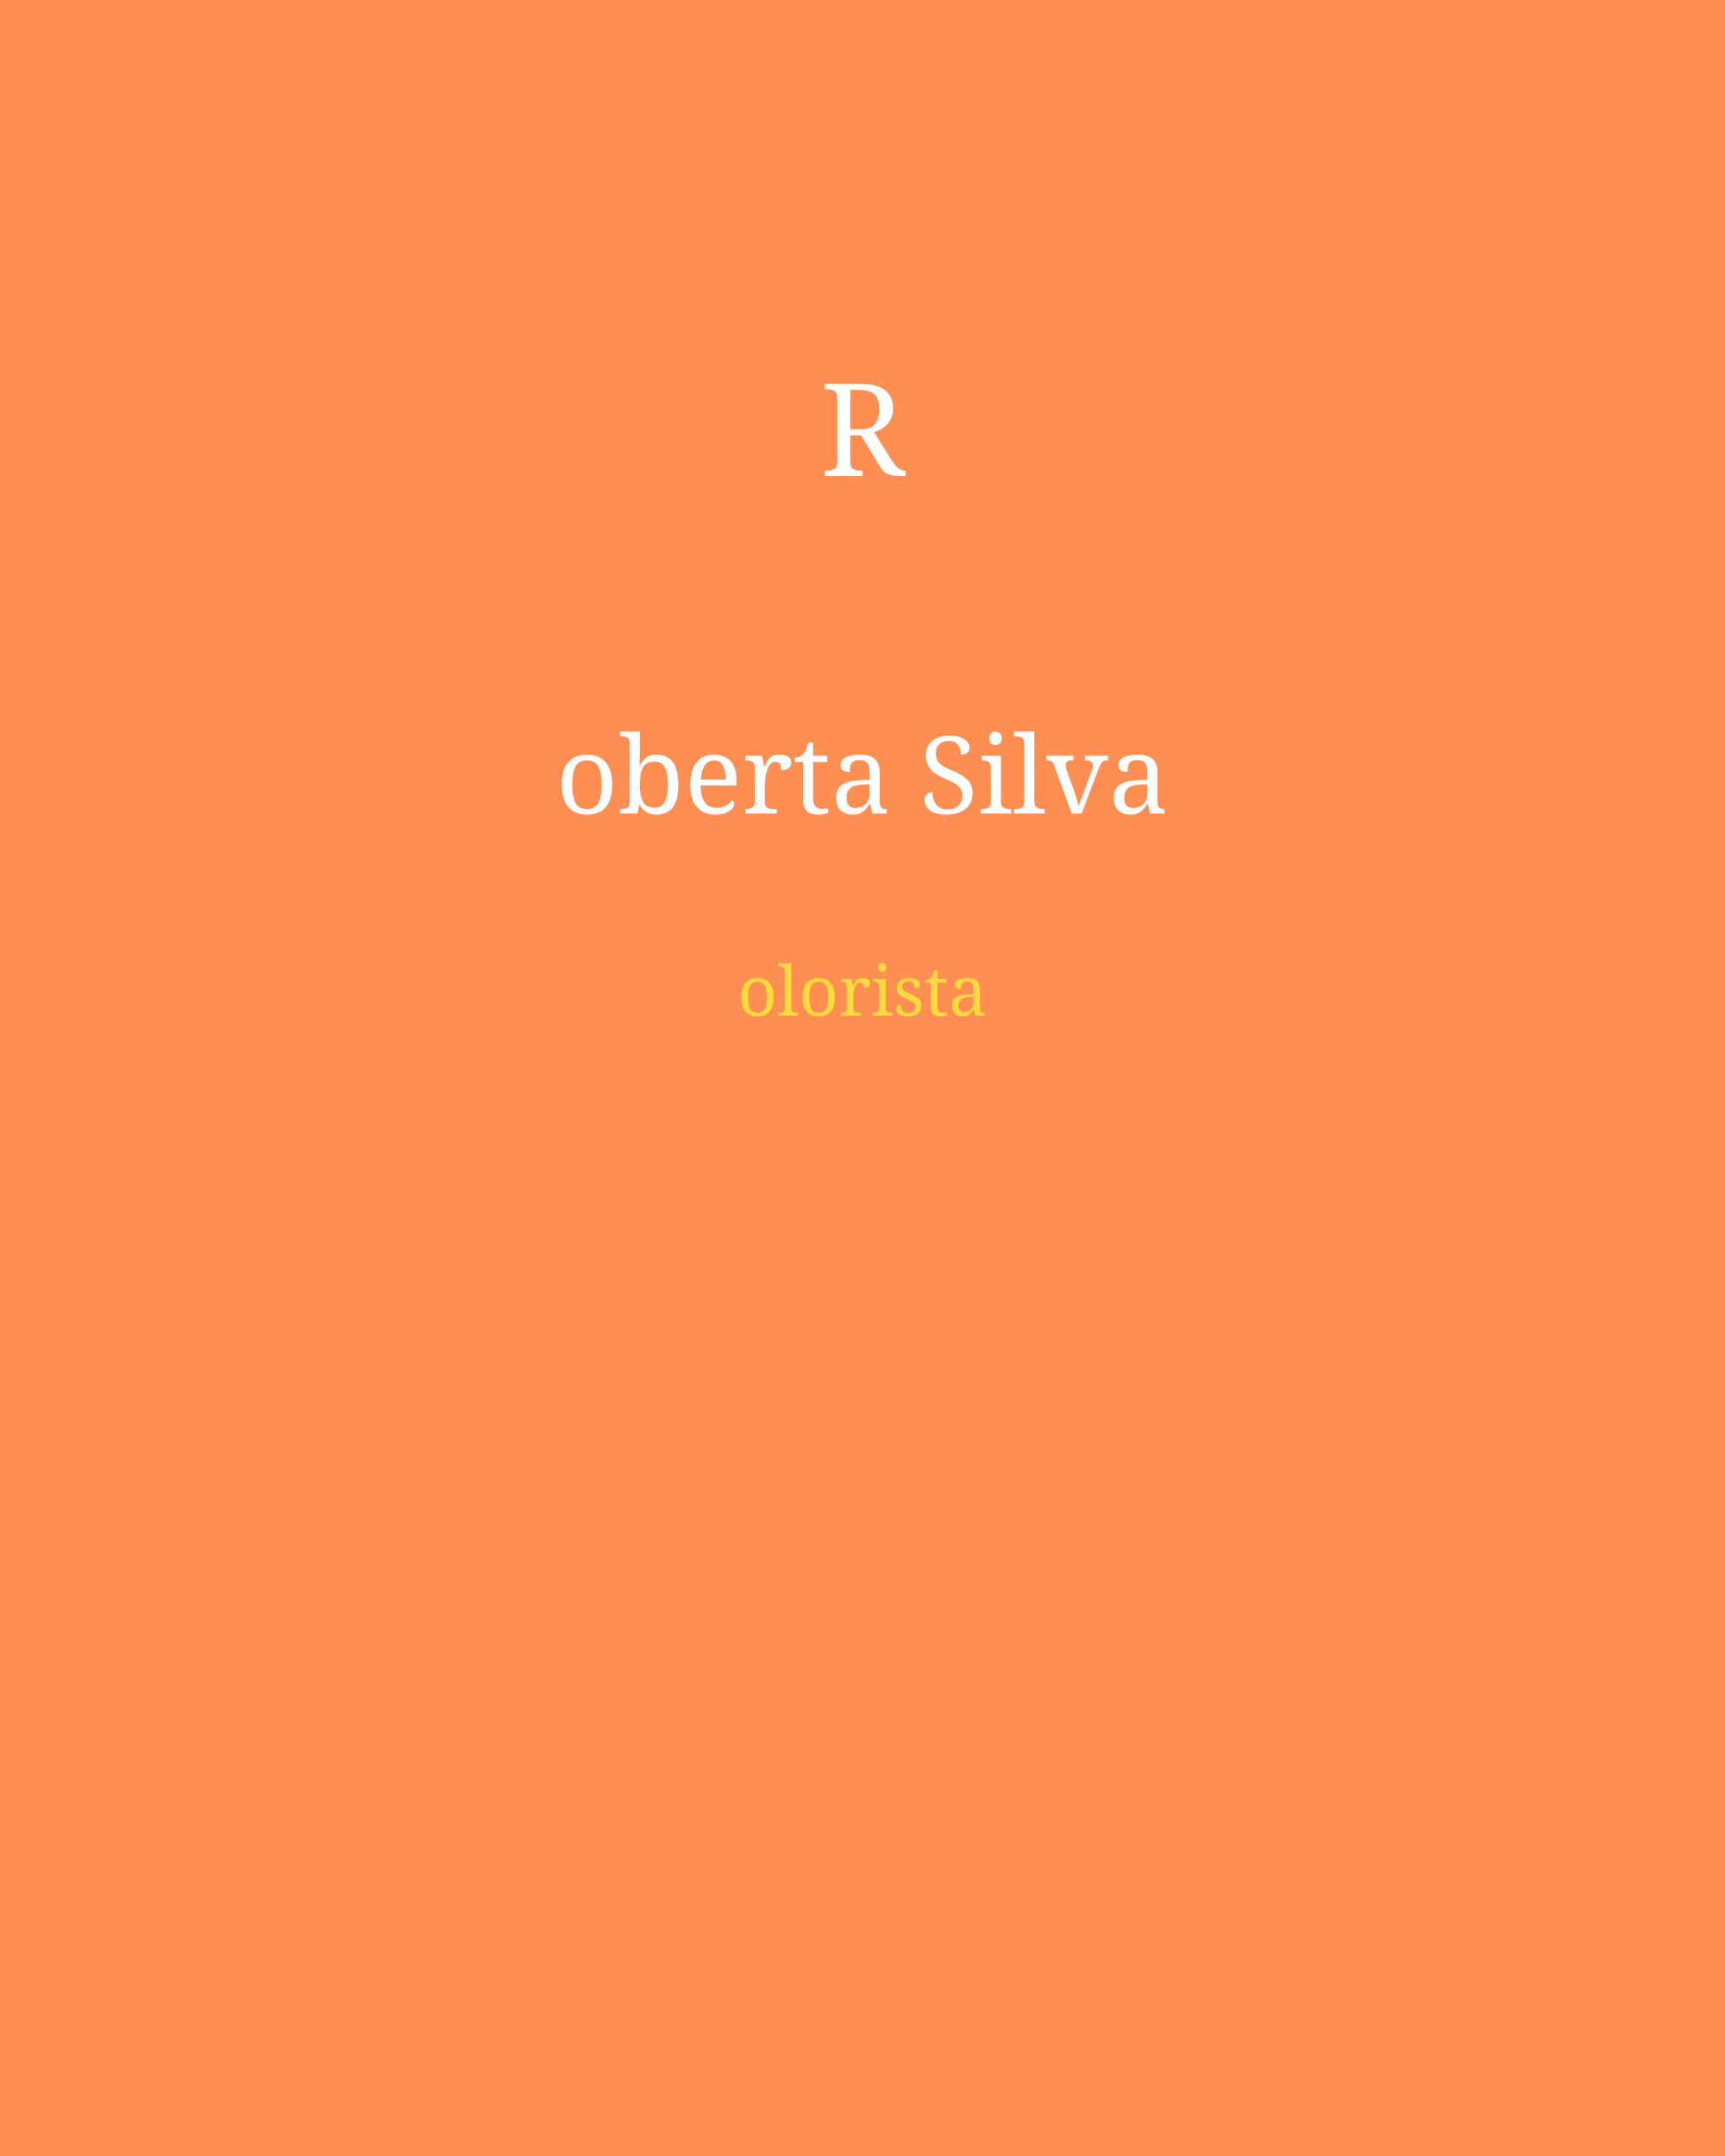
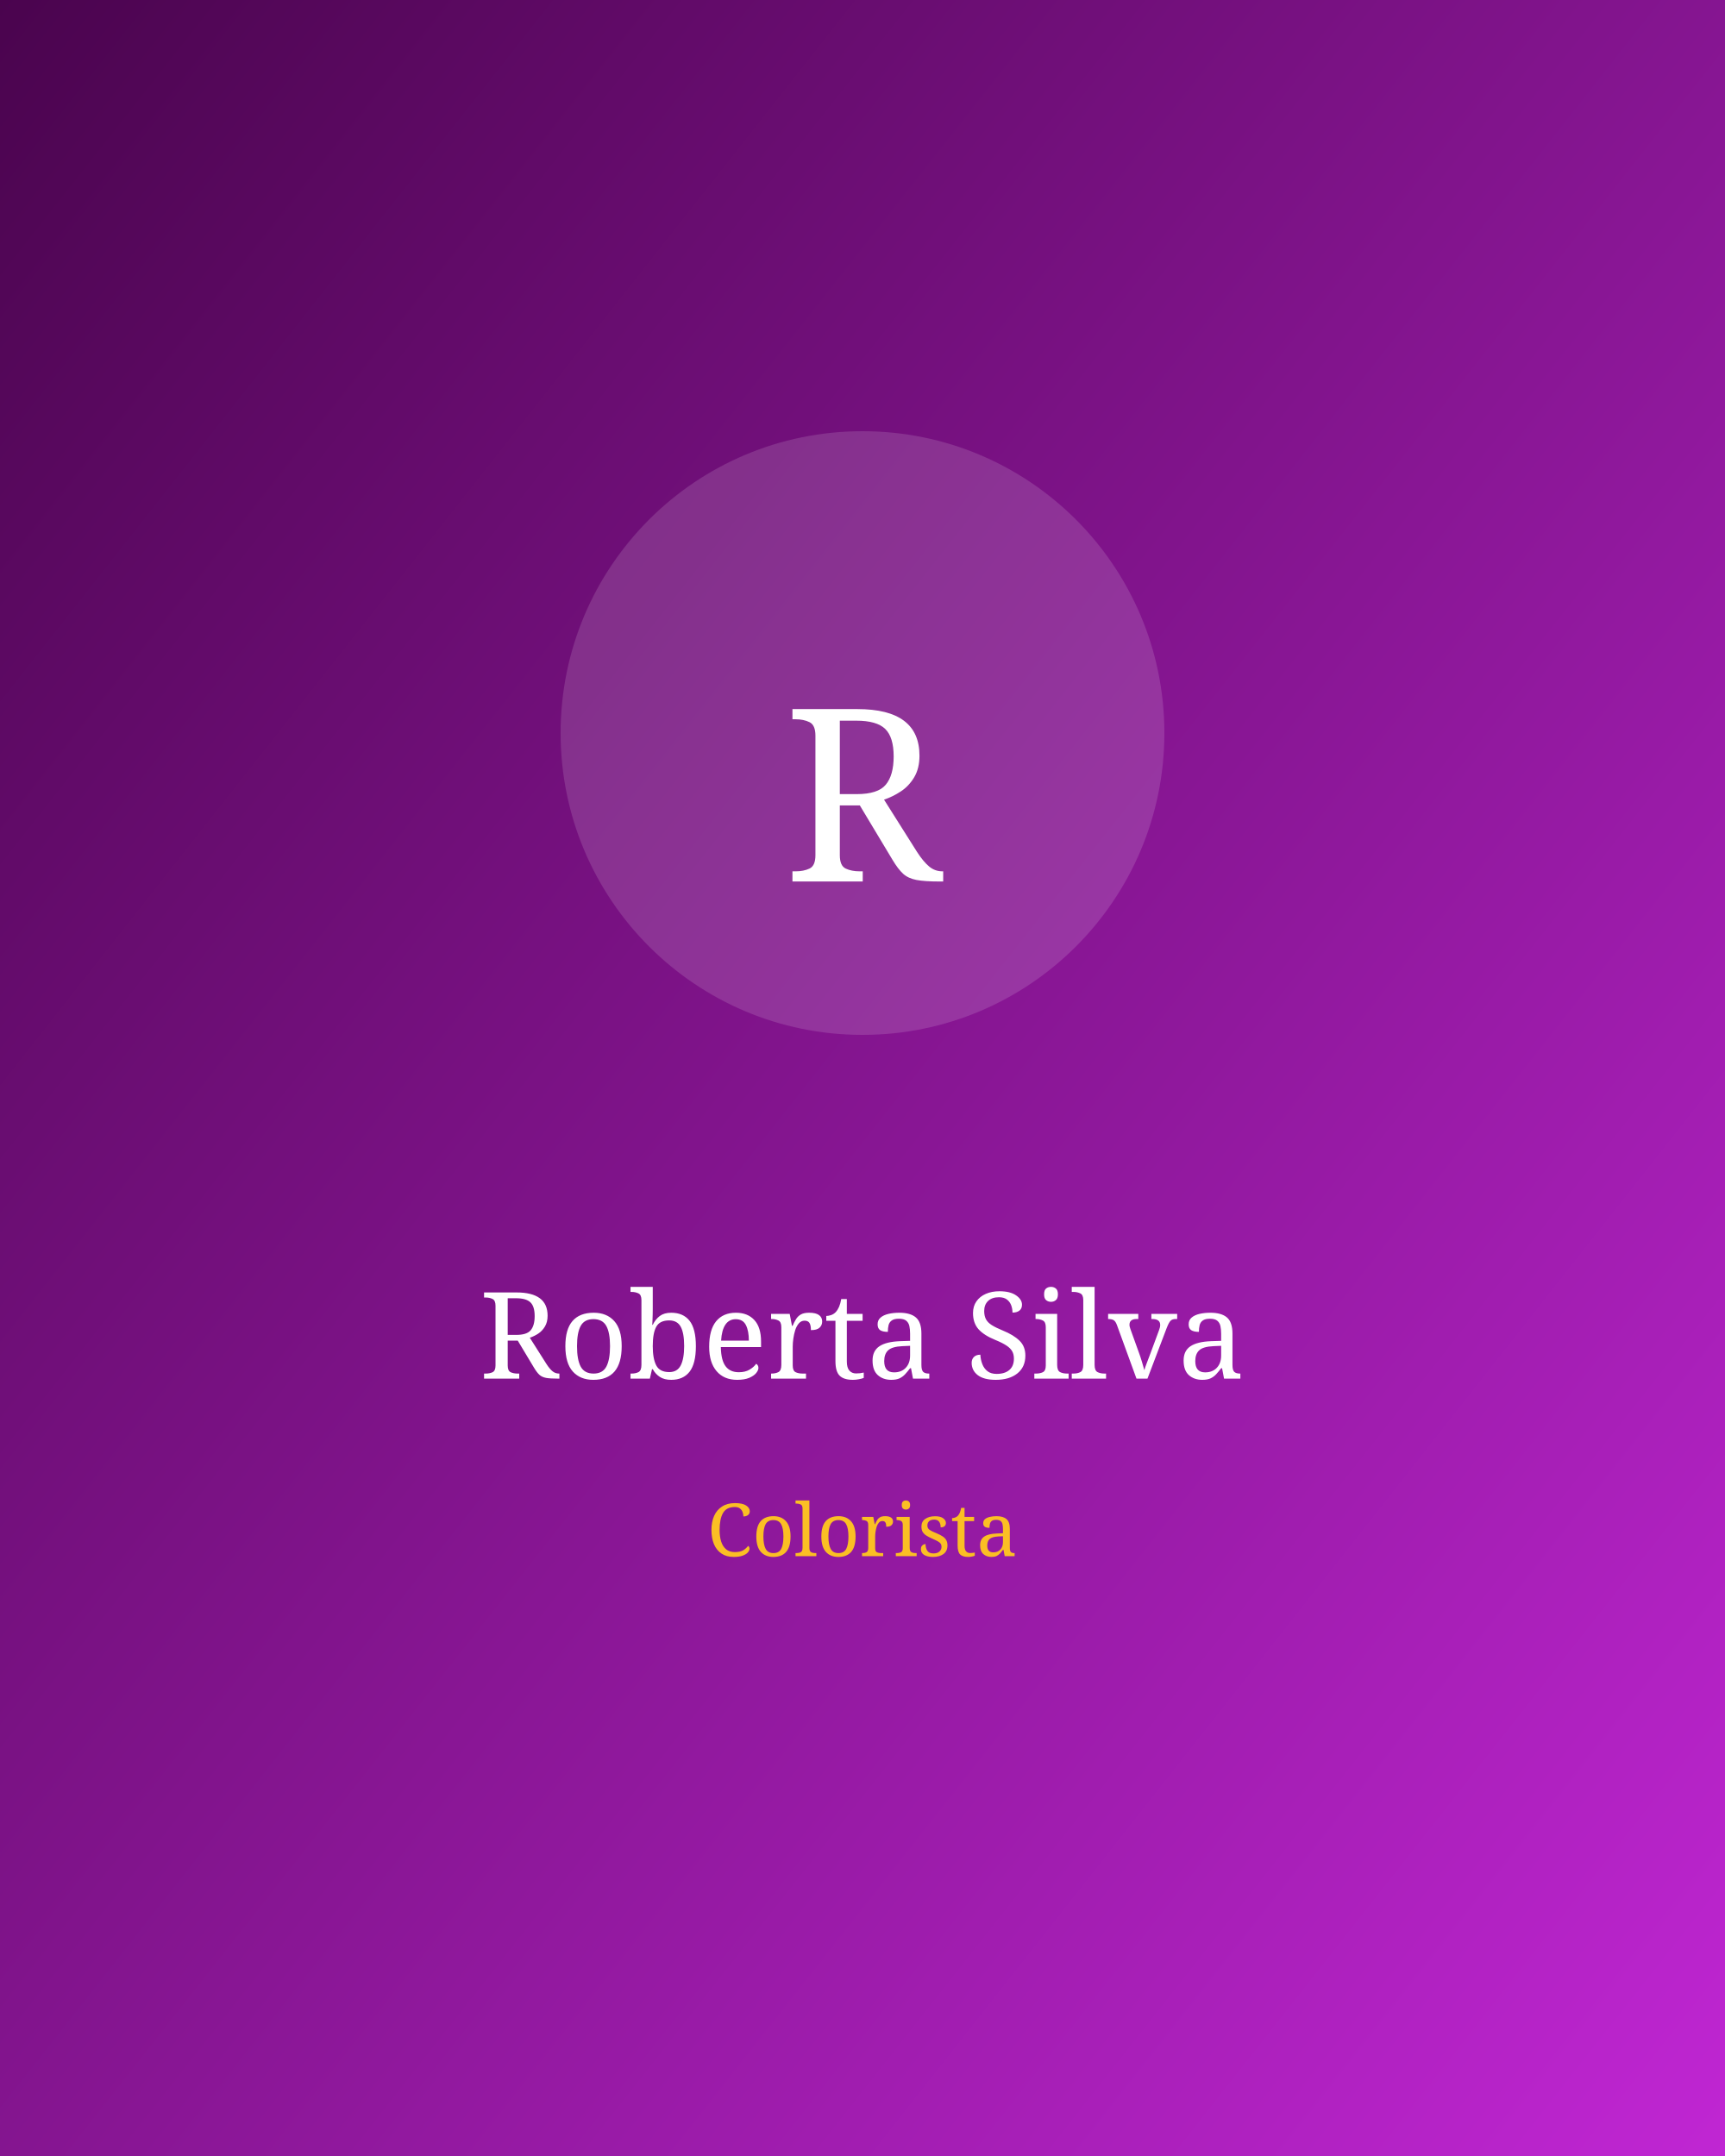
<svg xmlns="http://www.w3.org/2000/svg" width="400" height="500" viewBox="0 0 400 500">
-   <rect width="400" height="500" fill="#FF8E53" />
-   <text x="200" y="100" font-family="Georgia, serif" font-size="30" fill="white" text-anchor="middle" dominant-baseline="middle">
-     R
-   </text>
-   <text x="200" y="180" font-family="Georgia, serif" font-size="25" fill="white" text-anchor="middle" dominant-baseline="middle">
-    oberta Silva
-   </text>
-   <text x="200" y="230" font-family="Georgia, serif" font-size="16" fill="#FFD93D" text-anchor="middle" dominant-baseline="middle">
-     olorista
-   </text>
+   <defs>
+     <linearGradient id="g" x1="0%" y1="0%" x2="100%" y2="100%">
+       <stop offset="0%" stop-color="#4a044e" />
+       <stop offset="100%" stop-color="#c026d3" />
+     </linearGradient>
+   </defs>
+   <rect width="400" height="500" fill="url(#g)" />
+   <circle cx="200" cy="170" r="70" fill="rgba(255,255,255,.14)" />
+   <text x="200" y="185" font-family="Georgia, serif" font-size="56" fill="white" text-anchor="middle" dominant-baseline="middle">R</text>
+   <text x="200" y="310" font-family="Georgia, serif" font-size="28" fill="white" text-anchor="middle" dominant-baseline="middle">Roberta Silva</text>
+   <text x="200" y="355" font-family="Georgia, serif" font-size="17" fill="#fbbf24" text-anchor="middle" dominant-baseline="middle">Colorista</text>
</svg>
